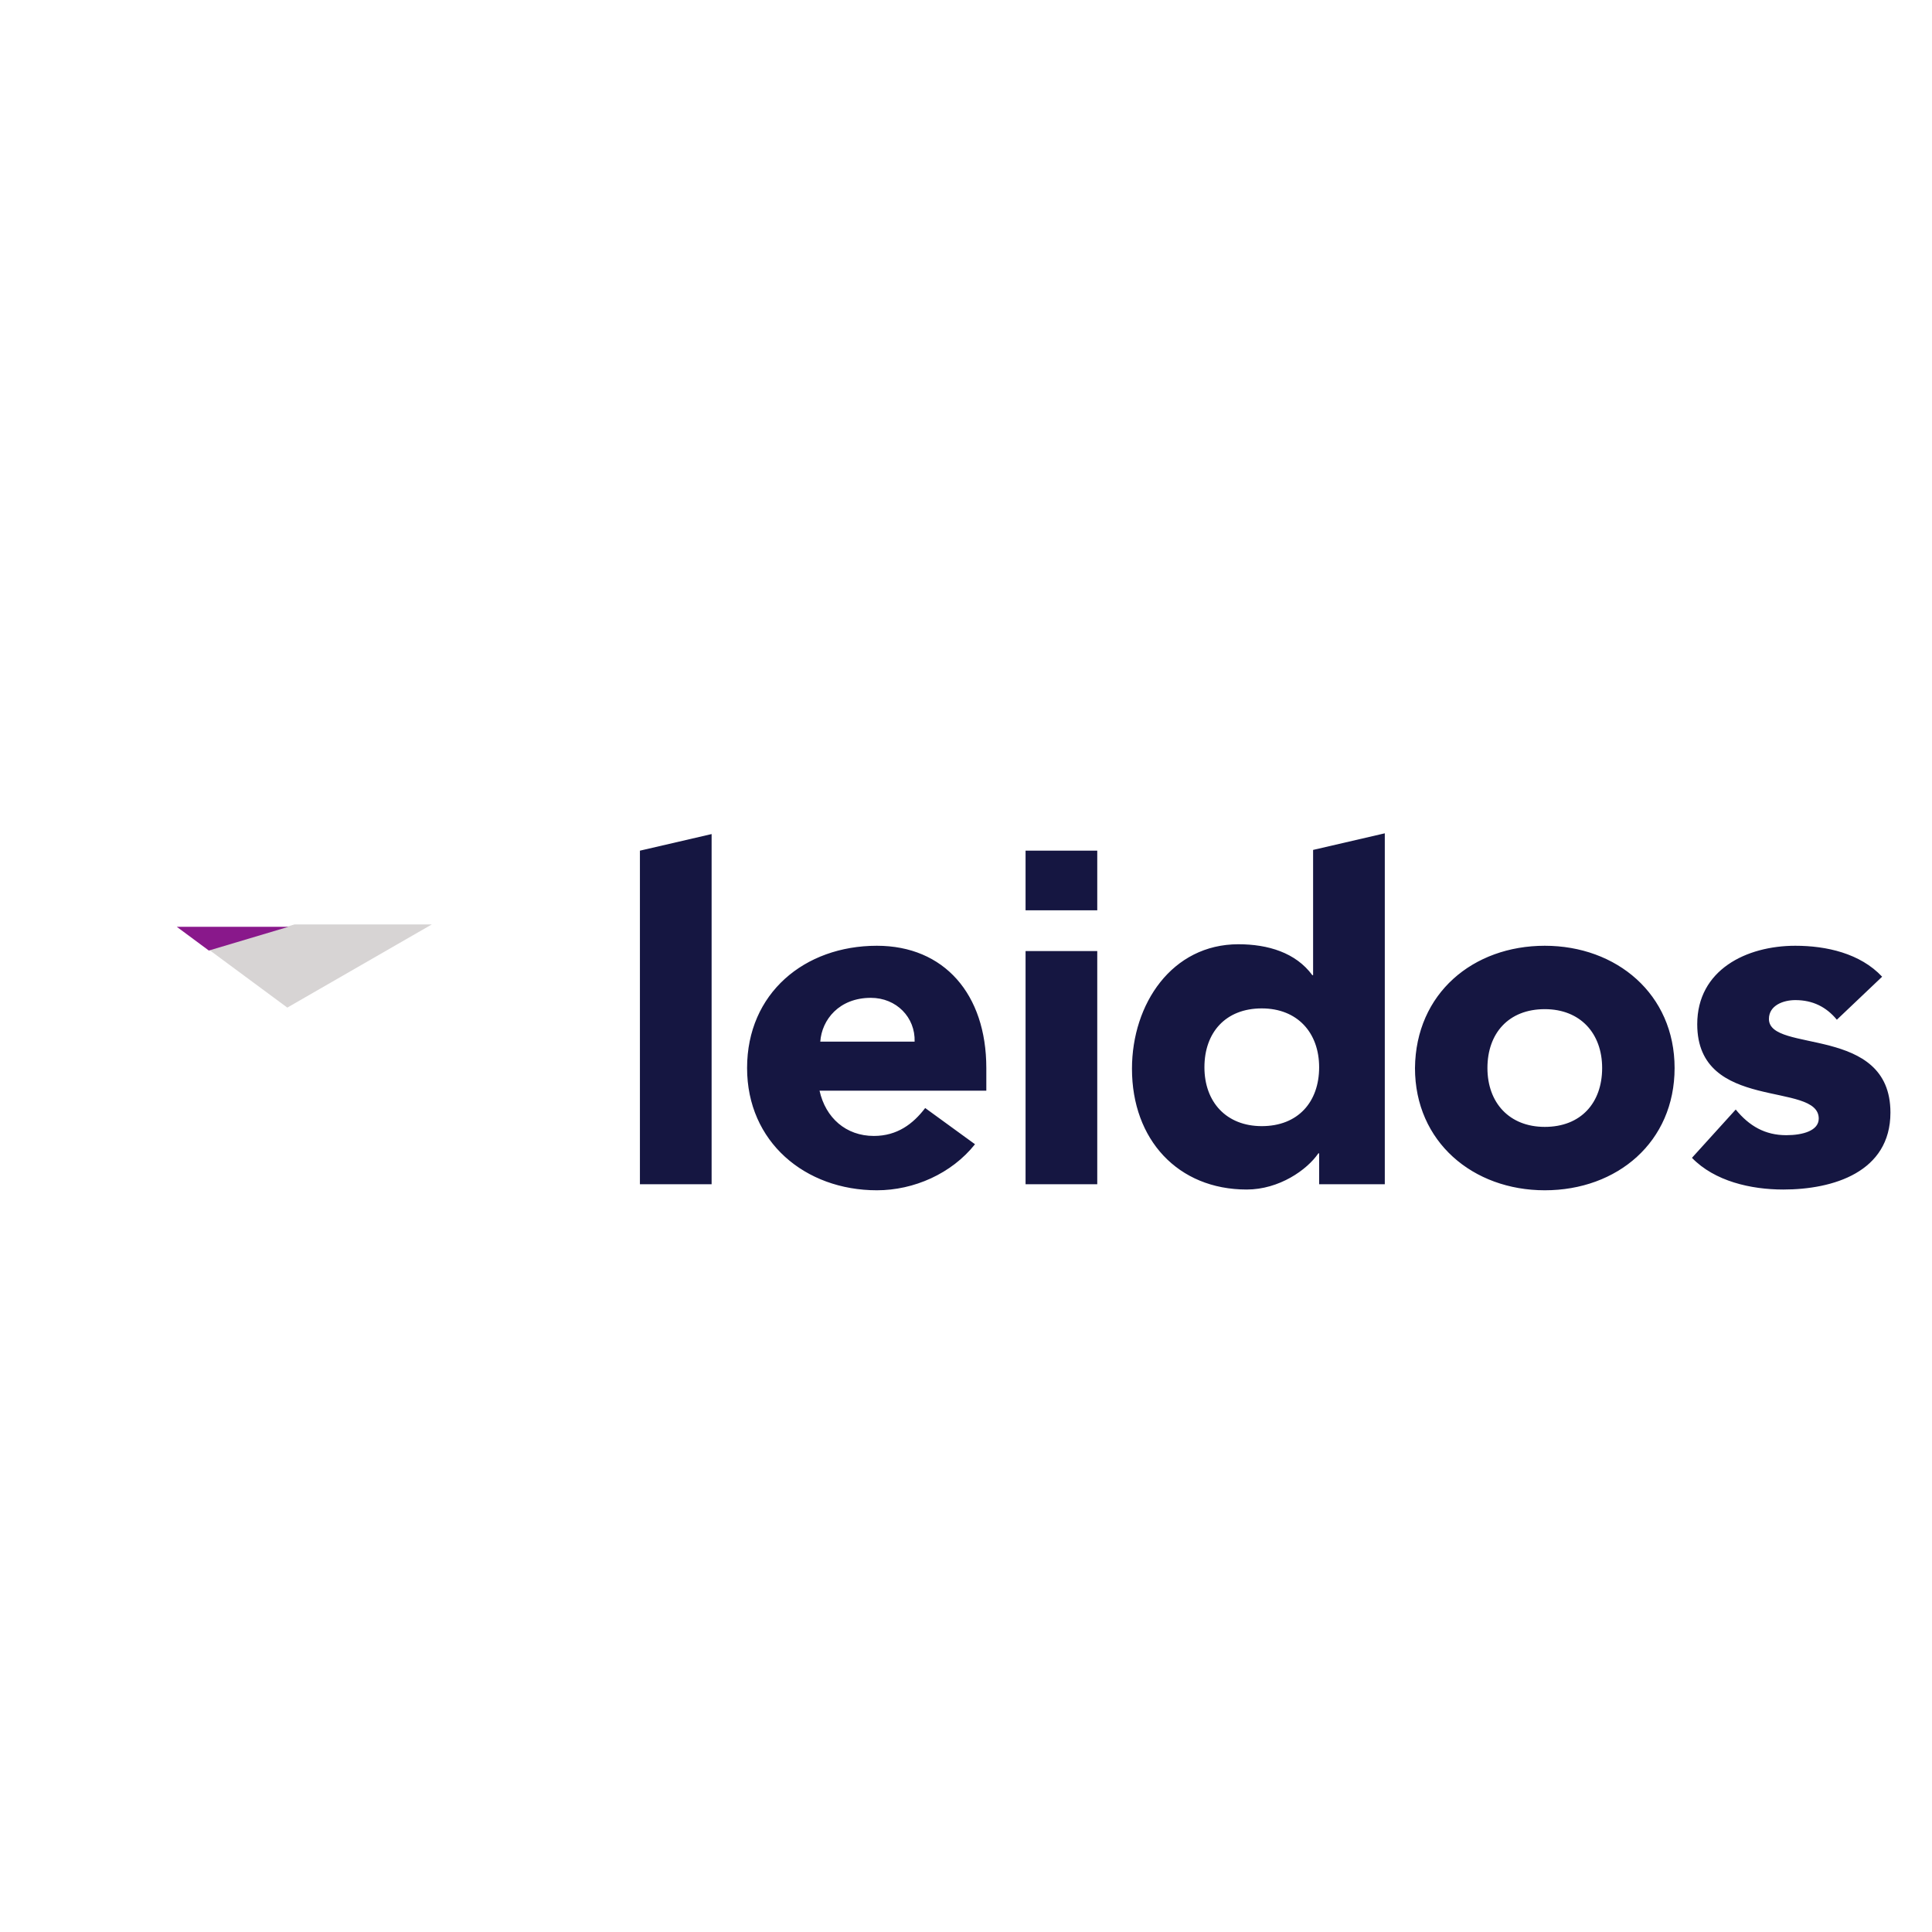
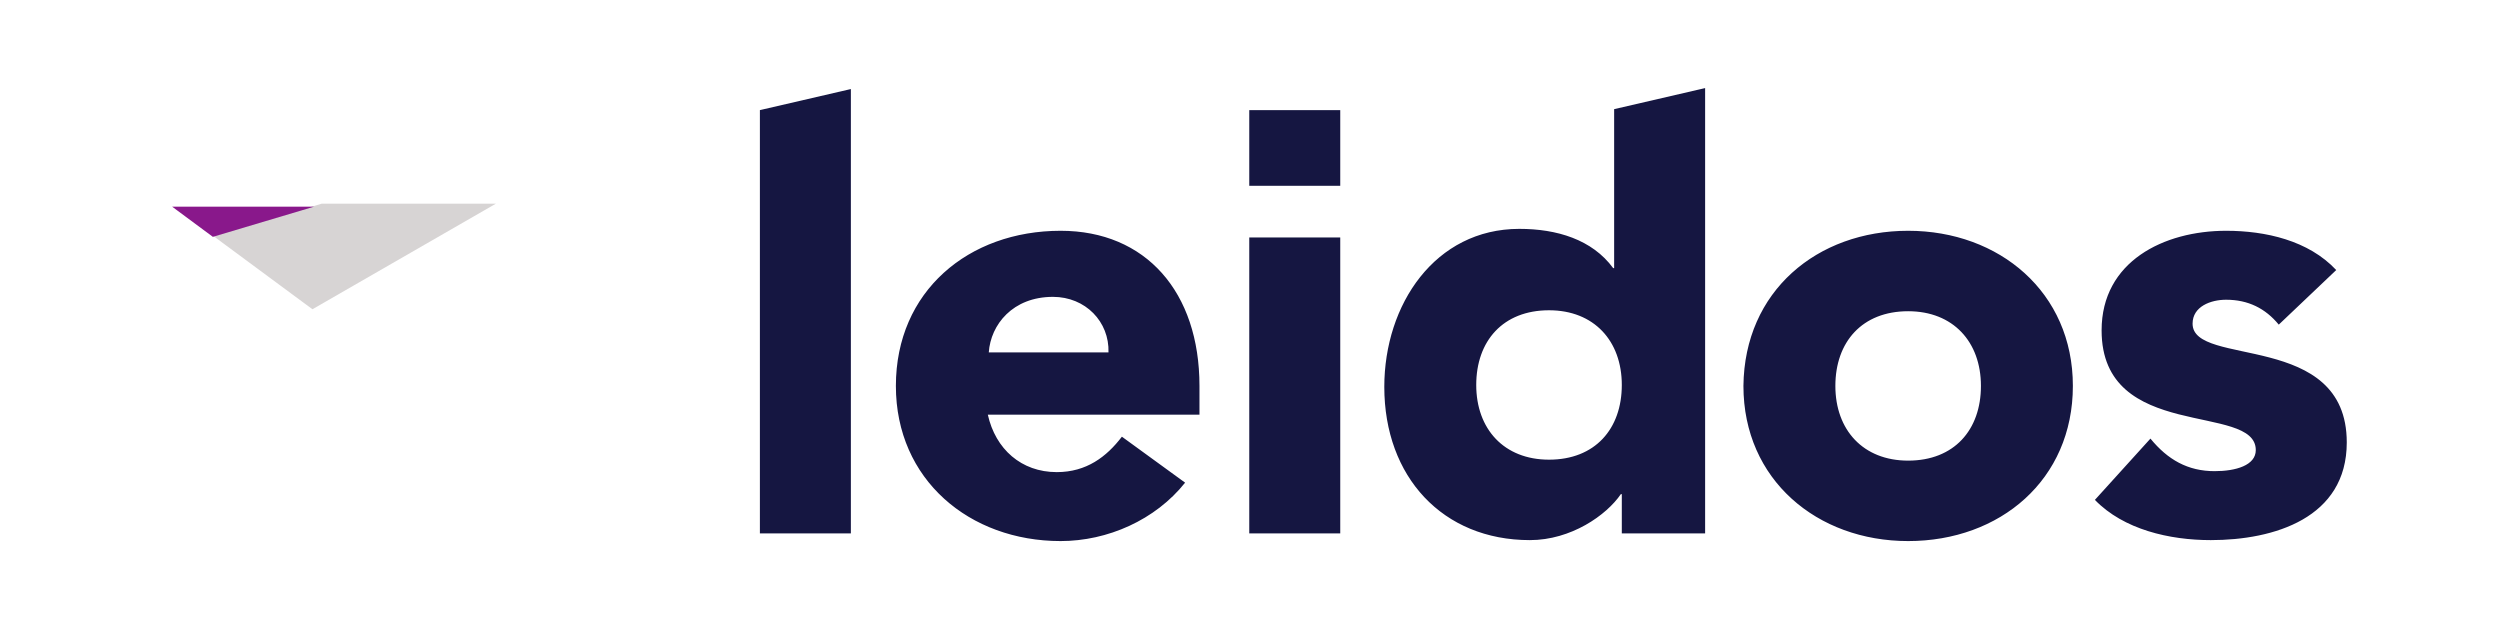
- <svg xmlns="http://www.w3.org/2000/svg" xmlns:xlink="http://www.w3.org/1999/xlink" version="1.1" id="svg2985" x="0px" y="0px" viewBox="-252.9 140.9 320 320" enable-background="new -252.9 140.9 320 320" xml:space="preserve">
-   <g id="g2993" transform="matrix(1.25,0,0,-1.25,-4.1595,120.4232)">
-     <g>
-       <defs>
-         <rect id="SVGID_1_" x="-241.5" y="-193" width="333" height="93.4" />
-       </defs>
-       <clipPath id="SVGID_2_">
-         <use xlink:href="#SVGID_1_" overflow="visible" />
-       </clipPath>
-       <path id="path3521" clip-path="url(#SVGID_2_)" fill="#151641" d="M-53.6-129.1h-9.5v-7.9h9.5    V-129.1z M-63.1-142.4h9.5v-30.9h-9.5V-142.4L-63.1-142.4z M44.4-151.5c-1.4,1.7-3.2,2.6-5.5,2.6c-1.6,0-3.5-0.7-3.5-2.5    c0-4.6,16.1-0.7,16.1-12.4c0-7.9-7.6-10.2-14.2-10.2c-4.3,0-9.1,1.1-12.1,4.2l5.8,6.4c1.8-2.2,3.9-3.4,6.7-3.4    c2.2,0,4.3,0.6,4.3,2.2c0,5-16.1,0.8-16.1,12.5c0,7.2,6.5,10.4,13,10.4c4.1,0,8.6-1,11.5-4.1L44.4-151.5L44.4-151.5z M5.7-165.7    c4.8,0,7.6,3.2,7.6,7.8c0,4.6-2.9,7.8-7.6,7.8c-4.8,0-7.6-3.2-7.6-7.8C-1.9-162.5,1-165.7,5.7-165.7 M5.7-141.7    c9.5,0,17.2-6.4,17.2-16.2c0-9.8-7.6-16.2-17.2-16.2c-9.5,0-17.2,6.4-17.2,16.2C-11.4-148-3.8-141.7,5.7-141.7 M-31.8-150    c-4.8,0-7.6-3.2-7.6-7.8c0-4.6,2.9-7.8,7.6-7.8c4.8,0,7.6,3.2,7.6,7.8C-24.2-153.2-27.1-150-31.8-150 M-15.4-173.3h-8.8v4.1h-0.1    c-1.5-2.2-5.2-4.8-9.5-4.8c-9.1,0-15.2,6.6-15.2,16c0,8.6,5.3,16.5,14.1,16.5c3.9,0,7.6-1.1,9.8-4.1h0.1v16.6l9.5,2.2V-173.3z     M-77.8-154.4c0.1,3.2-2.4,5.8-5.8,5.8c-4.2,0-6.5-2.9-6.7-5.8H-77.8z M-69.8-168c-3.1-3.9-8.1-6.1-13-6.1    c-9.5,0-17.2,6.4-17.2,16.2c0,9.9,7.6,16.2,17.2,16.2c8.9,0,14.5-6.4,14.5-16.2v-3h-22.1c0.8-3.6,3.5-6,7.2-6    c3.1,0,5.2,1.6,6.8,3.7L-69.8-168z M-114.2-129.1l9.5,2.2v-46.4h-9.5V-129.1z" />
-     </g>
-     <g>
-       <defs>
-         <rect id="SVGID_3_" x="-241.5" y="-193" width="333" height="93.4" />
-       </defs>
-       <clipPath id="SVGID_4_">
-         <use xlink:href="#SVGID_3_" overflow="visible" />
-       </clipPath>
-       <g id="g3523" transform="matrix(2.25,0,0,2.25,3.3276,85.231)" clip-path="url(#SVGID_4_)">
-         <path id="path3525" fill="#D7D4D4" d="M-87.5-93.8l4.4-3.3l1.1,3.2L-87.5-93.8z M-73-104.5     l-4.6,3.4l21.8,6.5L-73-104.5z" />
-       </g>
-     </g>
-     <g>
-       <defs>
+ <svg xmlns="http://www.w3.org/2000/svg" xmlns:xlink="http://www.w3.org/1999/xlink" version="1.1" id="svg2985" x="0px" y="0px" viewBox="-252.9 140.9 326.31 82.12" enable-background="new -252.9 140.9 320 320" xml:space="preserve" width="100%" height="100%">
+   <defs id="defs44" />
+   <g id="g2993" transform="matrix(1.25,0,0,-1.25,-10.96576,5.395)">
+     <g id="g24">
+       <defs id="defs26">
        <rect id="SVGID_5_" x="-241.5" y="-193" width="333" height="93.4" />
      </defs>
      <clipPath id="SVGID_6_">
-         <use xlink:href="#SVGID_5_" overflow="visible" />
+         <use xlink:href="#SVGID_5_" overflow="visible" id="use30" style="overflow:visible" x="0" y="0" width="320" height="320" />
      </clipPath>
      <g id="g3527" transform="matrix(2.25,0,0,2.25,8.23845,63.75182)" clip-path="url(#SVGID_6_)">
-         <path id="path3529" fill="#151641" d="M-87.5-93.8l7.6,2.3l-5.4,4L-87.5-93.8z M-82.2-79.3     l-1.8-5.1l26-0.7L-82.2-79.3z" />
+         <path id="path3529" d="m -87.5,-93.8 7.6,2.3 -5.4,4 -2.2,-6.3 z m 5.3,14.5 -1.8,-5.1 26,-0.7 -24.2,5.8 z" style="fill:#151641" />
      </g>
    </g>
-     <g>
-       <defs>
-         <rect id="SVGID_7_" x="-241.5" y="-193" width="333" height="93.4" />
-       </defs>
-       <clipPath id="SVGID_8_">
-         <use xlink:href="#SVGID_7_" overflow="visible" />
-       </clipPath>
-       <g id="g3531" transform="matrix(2.25,0,0,2.25,15.87945,84.9169)" clip-path="url(#SVGID_8_)">
-         <path id="path3533" fill="#89188B" d="M-87.5-93.8l-1.1-3.2l5.4-4l21.8,6.5L-87.5-93.8z" />
+     <g id="g3023" transform="translate(0,9.198001)">
+       <g id="g5">
+         <defs id="defs7">
+           <rect height="93.4" width="333" y="-193" x="-241.5" id="SVGID_1_" />
+         </defs>
+         <clipPath id="SVGID_2_">
+           <use id="use11" overflow="visible" xlink:href="#SVGID_1_" style="overflow:visible" x="0" y="0" width="320" height="320" />
+         </clipPath>
+         <path d="m -53.6,-129.1 h -9.5 v -7.9 h 9.5 v 7.9 z m -9.5,-13.3 h 9.5 v -30.9 h -9.5 v 30.9 l 0,0 z m 107.5,-9.1 c -1.4,1.7 -3.2,2.6 -5.5,2.6 -1.6,0 -3.5,-0.7 -3.5,-2.5 0,-4.6 16.1,-0.7 16.1,-12.4 0,-7.9 -7.6,-10.2 -14.2,-10.2 -4.3,0 -9.1,1.1 -12.1,4.2 l 5.8,6.4 c 1.8,-2.2 3.9,-3.4 6.7,-3.4 2.2,0 4.3,0.6 4.3,2.2 0,5 -16.1,0.8 -16.1,12.5 0,7.2 6.5,10.4 13,10.4 4.1,0 8.6,-1 11.5,-4.1 l -6,-5.7 0,0 z M 5.7,-165.7 c 4.8,0 7.6,3.2 7.6,7.8 0,4.6 -2.9,7.8 -7.6,7.8 -4.8,0 -7.6,-3.2 -7.6,-7.8 0,-4.6 2.9,-7.8 7.6,-7.8 m 0,24 c 9.5,0 17.2,-6.4 17.2,-16.2 0,-9.8 -7.6,-16.2 -17.2,-16.2 -9.5,0 -17.2,6.4 -17.2,16.2 0.1,9.9 7.7,16.2 17.2,16.2 m -37.5,-8.3 c -4.8,0 -7.6,-3.2 -7.6,-7.8 0,-4.6 2.9,-7.8 7.6,-7.8 4.8,0 7.6,3.2 7.6,7.8 0,4.6 -2.9,7.8 -7.6,7.8 m 16.4,-23.3 h -8.8 v 4.1 h -0.1 c -1.5,-2.2 -5.2,-4.8 -9.5,-4.8 -9.1,0 -15.2,6.6 -15.2,16 0,8.6 5.3,16.5 14.1,16.5 3.9,0 7.6,-1.1 9.8,-4.1 h 0.1 v 16.6 l 9.5,2.2 v -46.5 z m -62.4,18.9 c 0.1,3.2 -2.4,5.8 -5.8,5.8 -4.2,0 -6.5,-2.9 -6.7,-5.8 h 12.5 z m 8,-13.6 c -3.1,-3.9 -8.1,-6.1 -13,-6.1 -9.5,0 -17.2,6.4 -17.2,16.2 0,9.9 7.6,16.2 17.2,16.2 8.9,0 14.5,-6.4 14.5,-16.2 v -3 h -22.1 c 0.8,-3.6 3.5,-6 7.2,-6 3.1,0 5.2,1.6 6.8,3.7 l 6.6,-4.8 z m -44.4,38.9 9.5,2.2 v -46.4 h -9.5 v 44.2 z" clip-path="url(#SVGID_2_)" id="path3521" style="fill:#151641" />
+       </g>
+       <g id="g14">
+         <defs id="defs16">
+           <rect height="93.4" width="333" y="-193" x="-241.5" id="SVGID_3_" />
+         </defs>
+         <clipPath id="SVGID_4_">
+           <use id="use20" overflow="visible" xlink:href="#SVGID_3_" style="overflow:visible" x="0" y="0" width="320" height="320" />
+         </clipPath>
+         <g clip-path="url(#SVGID_4_)" transform="matrix(2.25,0,0,2.25,3.3276,85.231)" id="g3523">
+           <path d="m -87.5,-93.8 4.4,-3.3 1.1,3.2 -5.5,0.1 z m 14.5,-10.7 -4.6,3.4 21.8,6.5 -17.2,-9.9 z" id="path3525" style="fill:#d7d4d4" />
+         </g>
+       </g>
+       <g id="g34">
+         <defs id="defs36">
+           <rect height="93.4" width="333" y="-193" x="-241.5" id="SVGID_7_" />
+         </defs>
+         <clipPath id="SVGID_8_">
+           <use id="use40" overflow="visible" xlink:href="#SVGID_7_" style="overflow:visible" x="0" y="0" width="320" height="320" />
+         </clipPath>
+         <g clip-path="url(#SVGID_8_)" transform="matrix(2.25,0,0,2.25,15.87945,84.9169)" id="g3531">
+           <path d="m -87.5,-93.8 -1.1,-3.2 5.4,-4 21.8,6.5 -26.1,0.7 z" id="path3533" style="fill:#89188b" />
+         </g>
      </g>
    </g>
  </g>
</svg>
